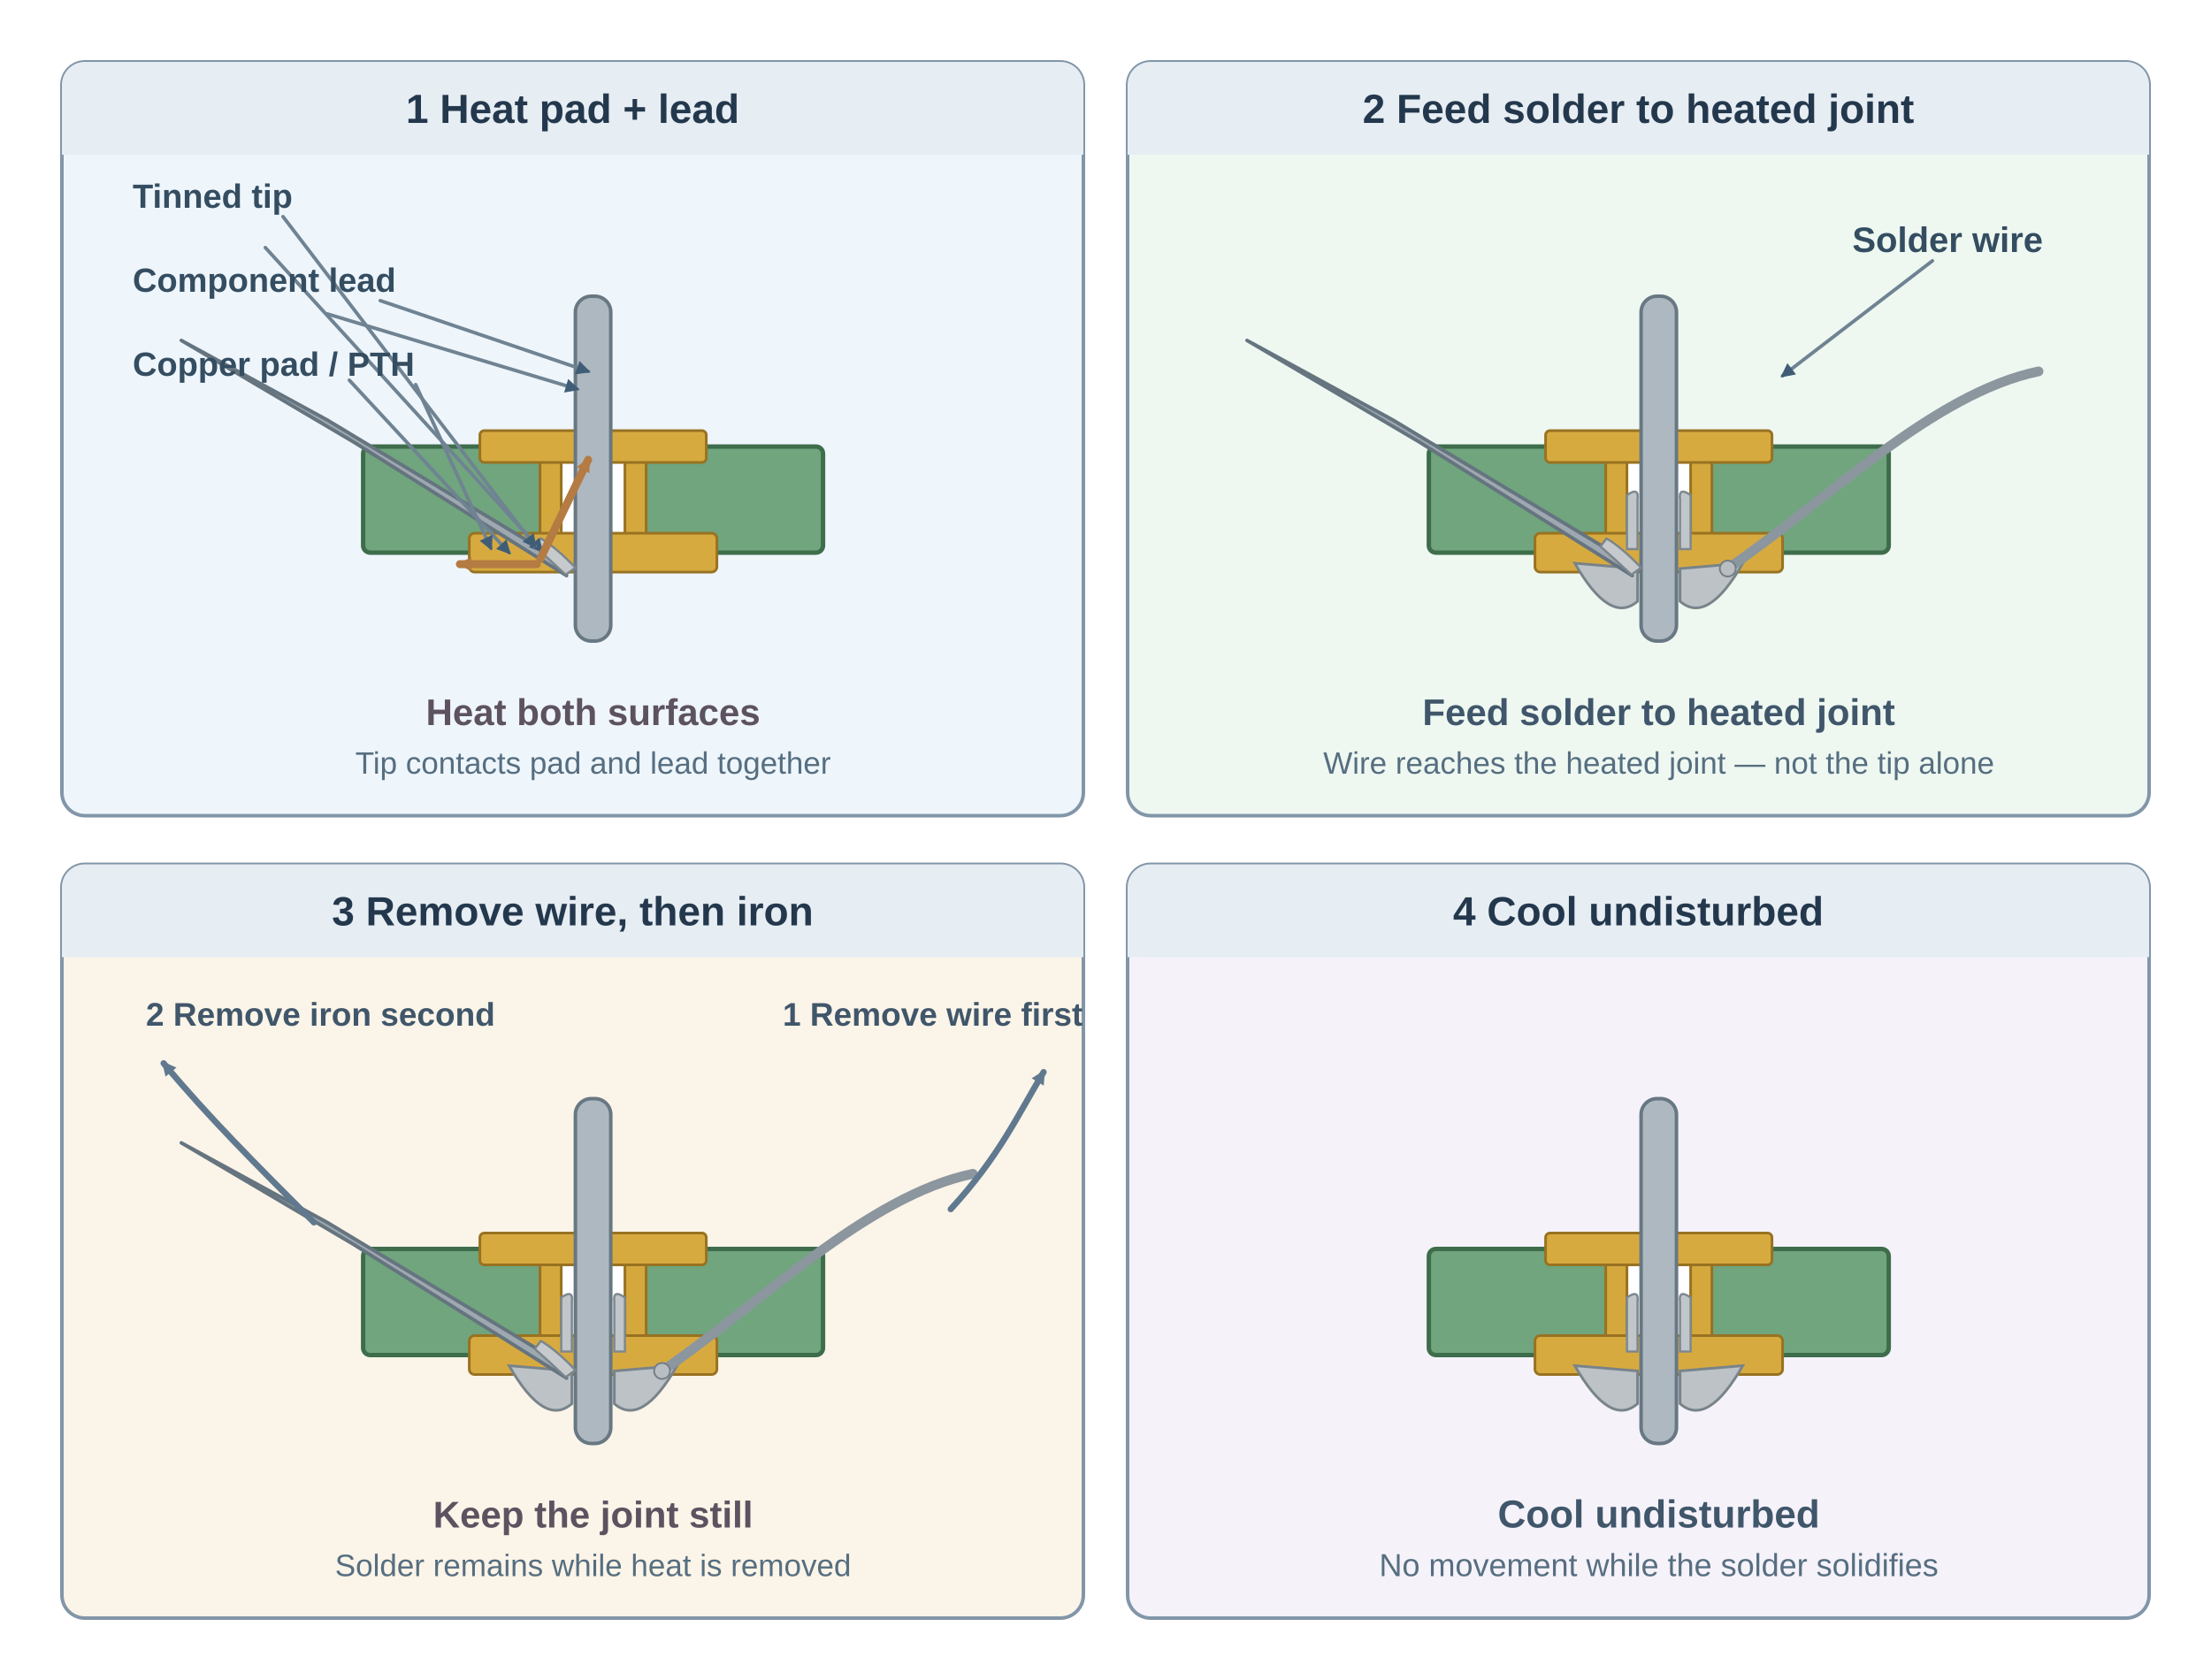
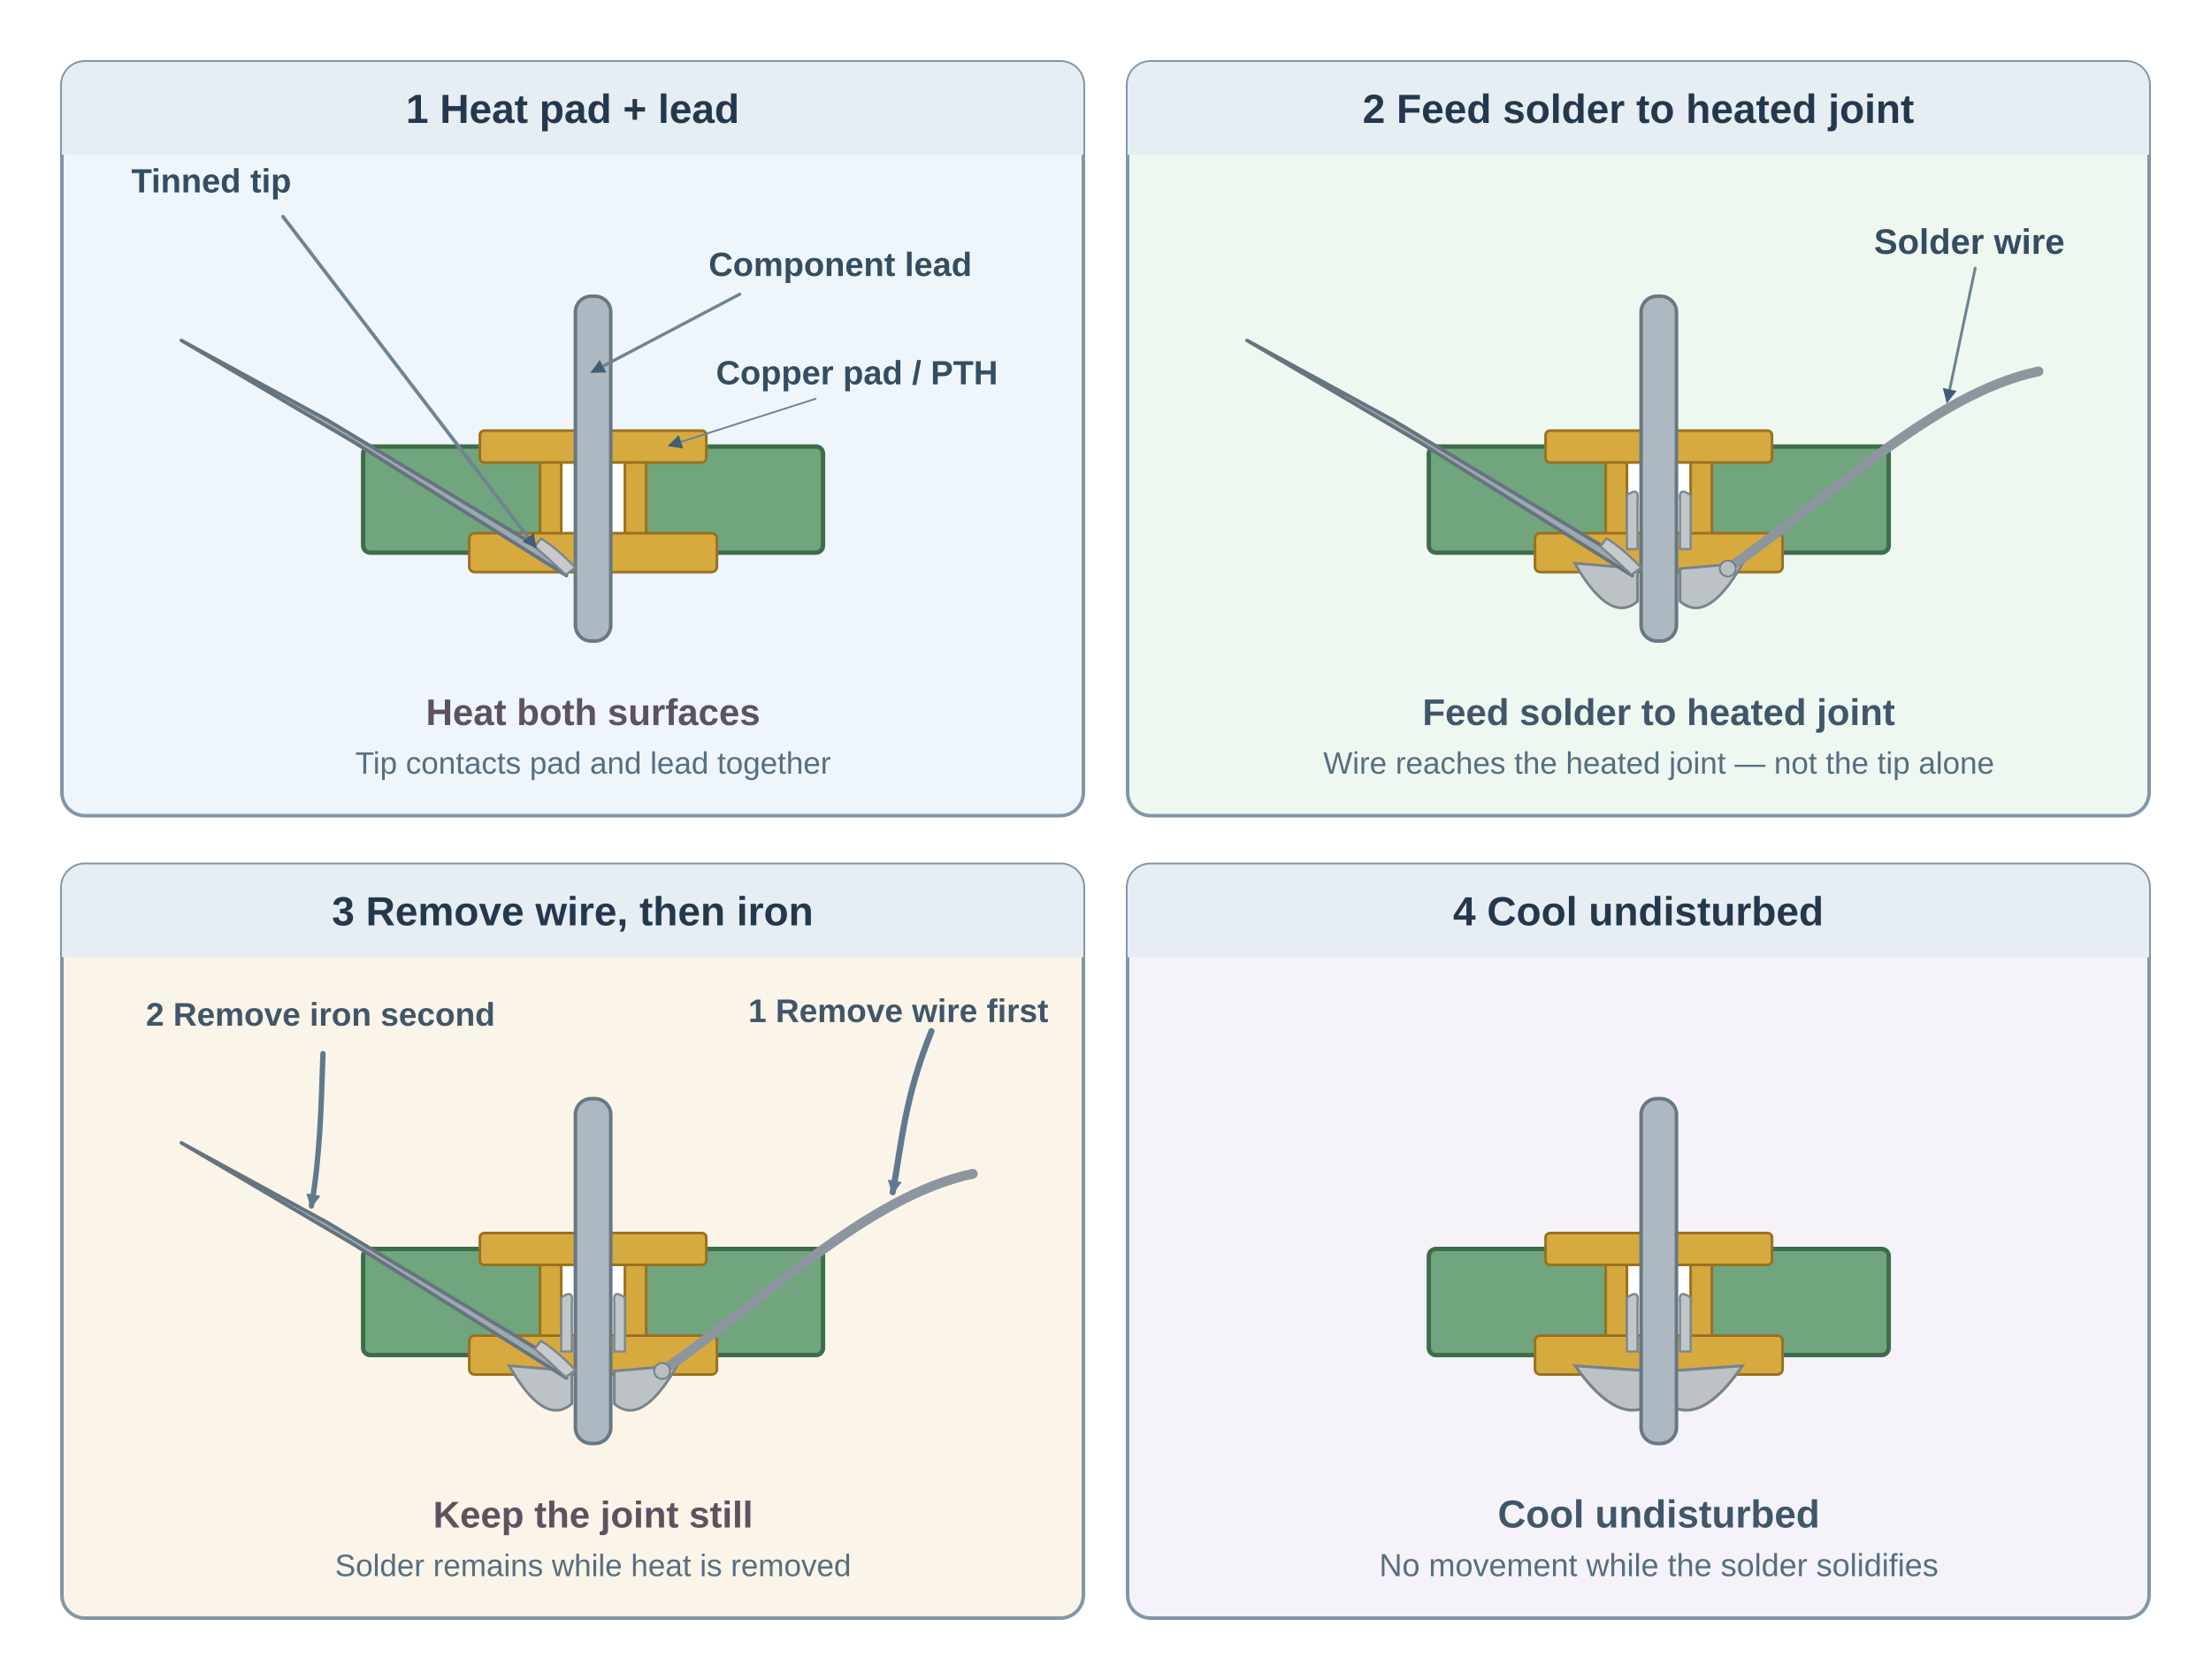
- <svg xmlns="http://www.w3.org/2000/svg" width="2500" height="1900" viewBox="0 0 2500 1900" preserveAspectRatio="xMidYMid meet">
-   <rect x="0" y="0" width="2500" height="1900" fill="#ffffff" />
-   <defs>
+ <svg xmlns="http://www.w3.org/2000/svg" width="2500" height="1900" viewBox="0 0 2500 1900" preserveAspectRatio="xMidYMid meet" version="1.1" id="svg70">
+   <rect x="0" y="0" width="2500" height="1900" fill="#ffffff" id="rect1" />
+   <defs id="defs3">
    <marker id="arrow" markerWidth="16" markerHeight="16" refX="13" refY="8" orient="auto" markerUnits="userSpaceOnUse">
-       <path d="M0,0 L16,8 L0,16 z" fill="#405d78" />
+       <path d="M0,0 L16,8 L0,16 z" fill="#405d78" id="path1" />
    </marker>
    <marker id="heat" markerWidth="16" markerHeight="16" refX="13" refY="8" orient="auto" markerUnits="userSpaceOnUse">
-       <path d="M0,0 L16,8 L0,16 z" fill="#b47b42" />
+       <path d="M0,0 L16,8 L0,16 z" fill="#b47b42" id="path2" />
    </marker>
    <marker id="motion" markerWidth="16" markerHeight="16" refX="13" refY="8" orient="auto" markerUnits="userSpaceOnUse">
-       <path d="M0,0 L16,8 L0,16 z" fill="#60798f" />
+       <path d="M0,0 L16,8 L0,16 z" fill="#60798f" id="path3" />
+     </marker>
+     <marker id="heat-3" markerWidth="16" markerHeight="16" refX="13" refY="8" orient="auto" markerUnits="userSpaceOnUse">
+       <path d="M 0,0 16,8 0,16 Z" fill="#b47b42" id="path2-9" />
    </marker>
  </defs>
-   <rect x="70" y="70" width="1155.0" height="852.5" rx="26" fill="#eef5fb" stroke="#8296a8" stroke-width="4" />
-   <rect x="70" y="70" width="1155.0" height="105" rx="26" fill="#e6edf3" />
-   <rect x="70" y="148" width="1155.0" height="27" fill="#e6edf3" />
-   <text x="647.5" y="139" font-family="Arial, Helvetica, sans-serif" font-size="46" font-weight="700" text-anchor="middle" fill="#24384d">1  Heat pad + lead</text>
-   <rect x="1275.0" y="70" width="1155.0" height="852.5" rx="26" fill="#eef8f1" stroke="#8296a8" stroke-width="4" />
-   <rect x="1275.0" y="70" width="1155.0" height="105" rx="26" fill="#e6edf3" />
-   <rect x="1275.0" y="148" width="1155.0" height="27" fill="#e6edf3" />
-   <text x="1852.5" y="139" font-family="Arial, Helvetica, sans-serif" font-size="46" font-weight="700" text-anchor="middle" fill="#24384d">2  Feed solder to heated joint</text>
-   <rect x="70" y="977.5" width="1155.0" height="852.5" rx="26" fill="#fbf4e8" stroke="#8296a8" stroke-width="4" />
-   <rect x="70" y="977.5" width="1155.0" height="105" rx="26" fill="#e6edf3" />
-   <rect x="70" y="1055.5" width="1155.0" height="27" fill="#e6edf3" />
-   <text x="647.5" y="1046.5" font-family="Arial, Helvetica, sans-serif" font-size="46" font-weight="700" text-anchor="middle" fill="#24384d">3  Remove wire, then iron</text>
-   <rect x="1275.0" y="977.5" width="1155.0" height="852.5" rx="26" fill="#f5f2fa" stroke="#8296a8" stroke-width="4" />
-   <rect x="1275.0" y="977.5" width="1155.0" height="105" rx="26" fill="#e6edf3" />
-   <rect x="1275.0" y="1055.5" width="1155.0" height="27" fill="#e6edf3" />
-   <text x="1852.5" y="1046.5" font-family="Arial, Helvetica, sans-serif" font-size="46" font-weight="700" text-anchor="middle" fill="#24384d">4  Cool undisturbed</text>
-   <rect x="410.6" y="505" width="520" height="120" rx="8" fill="#70a57e" stroke="#3e6d4b" stroke-width="5" />
-   <rect x="610.6" y="505" width="120" height="120" fill="#ffffff" />
-   <rect x="610.6" y="505" width="24" height="120" fill="#d4a83d" stroke="#987221" stroke-width="3" />
-   <rect x="706.6" y="505" width="24" height="120" fill="#d4a83d" stroke="#987221" stroke-width="3" />
-   <rect x="530.6" y="603" width="280" height="44" rx="6" fill="#d7aa40" stroke="#987221" stroke-width="3" />
-   <rect x="542.6" y="487" width="256" height="36" rx="5" fill="#d7aa40" stroke="#987221" stroke-width="3" />
-   <rect x="650.6" y="335" width="40" height="390" rx="18" fill="#aeb8c0" stroke="#687883" stroke-width="4" />
-   <path d="M205,385 L370,475 L610.6,620 L640.6,651 L400,500 Z" fill="#9ea8b0" stroke="#65747f" stroke-width="4" stroke-linejoin="round" stroke-linecap="round" />
-   <path d="M604.6,618 Q619.6,631 639.6,650 L650.6,642 Q628.6,619 611.6,609 Z" fill="#c6cacc" stroke="#7a858d" stroke-width="2.5" stroke-linejoin="round" stroke-linecap="round" />
-   <line x1="300" y1="280" x2="612.6" y2="623" stroke="#6f8392" stroke-width="4" fill="none" stroke-linecap="round" marker-end="url(#arrow)" />
-   <line x1="370" y1="355" x2="652.6" y2="440" stroke="#6f8392" stroke-width="4" fill="none" stroke-linecap="round" marker-end="url(#arrow)" />
-   <line x1="395" y1="430" x2="575.6" y2="625" stroke="#6f8392" stroke-width="4" fill="none" stroke-linecap="round" marker-end="url(#arrow)" />
-   <text x="150" y="235" font-family="Arial, Helvetica, sans-serif" font-size="38" font-weight="700" text-anchor="start" fill="#344d61">Tinned tip</text>
-   <line x1="320" y1="245" x2="605" y2="618" stroke="#6f8392" stroke-width="4" fill="none" stroke-linecap="round" marker-end="url(#arrow)" />
-   <text x="150" y="330" font-family="Arial, Helvetica, sans-serif" font-size="38" font-weight="700" text-anchor="start" fill="#344d61">Component lead</text>
-   <line x1="430" y1="340" x2="665" y2="420" stroke="#6f8392" stroke-width="4" fill="none" stroke-linecap="round" marker-end="url(#arrow)" />
-   <text x="150" y="425" font-family="Arial, Helvetica, sans-serif" font-size="38" font-weight="700" text-anchor="start" fill="#344d61">Copper pad / PTH</text>
-   <line x1="470" y1="435" x2="555" y2="620" stroke="#6f8392" stroke-width="4" fill="none" stroke-linecap="round" marker-end="url(#arrow)" />
-   <line x1="611" y1="632" x2="665" y2="520" stroke="#b47b42" stroke-width="9" fill="none" stroke-linecap="round" marker-end="url(#heat)" />
-   <line x1="607" y1="638" x2="520" y2="638" stroke="#b47b42" stroke-width="9" fill="none" stroke-linecap="round" marker-end="url(#heat)" />
-   <text x="670.6" y="820" font-family="Arial, Helvetica, sans-serif" font-size="42" font-weight="700" text-anchor="middle" fill="#5d5260">Heat both surfaces</text>
-   <text x="670.6" y="875" font-family="Arial, Helvetica, sans-serif" font-size="35" font-weight="400" text-anchor="middle" fill="#566e80">Tip contacts pad and lead together</text>
-   <rect x="1615.6" y="505" width="520" height="120" rx="8" fill="#70a57e" stroke="#3e6d4b" stroke-width="5" />
-   <rect x="1815.6" y="505" width="120" height="120" fill="#ffffff" />
-   <rect x="1815.6" y="505" width="24" height="120" fill="#d4a83d" stroke="#987221" stroke-width="3" />
-   <rect x="1911.6" y="505" width="24" height="120" fill="#d4a83d" stroke="#987221" stroke-width="3" />
-   <rect x="1735.6" y="603" width="280" height="44" rx="6" fill="#d7aa40" stroke="#987221" stroke-width="3" />
-   <rect x="1747.6" y="487" width="256" height="36" rx="5" fill="#d7aa40" stroke="#987221" stroke-width="3" />
-   <rect x="1855.6" y="335" width="40" height="390" rx="18" fill="#aeb8c0" stroke="#687883" stroke-width="4" />
-   <path d="M1780.6,637 Q1820.6,707 1851.6,680 L1851.6,643 Z" fill="#bcc2c6" stroke="#78838a" stroke-width="3" />
-   <path d="M1970.6,637 Q1930.6,707 1899.6,680 L1899.6,643 Z" fill="#bcc2c6" stroke="#78838a" stroke-width="3" />
-   <path d="M1839.6,621 L1839.6,560 Q1853.6,550 1851.6,565 L1851.6,621 Z" fill="#c1c6ca" stroke="#7d888f" stroke-width="2.5" />
-   <path d="M1899.6,621 L1899.6,565 Q1897.6,550 1911.6,560 L1911.6,621 Z" fill="#c1c6ca" stroke="#7d888f" stroke-width="2.5" />
-   <path d="M1410.0,385 L1575.0,475 L1815.6,620 L1845.6,651 L1605.0,500 Z" fill="#9ea8b0" stroke="#65747f" stroke-width="4" stroke-linejoin="round" stroke-linecap="round" />
-   <path d="M1809.6,618 Q1824.6,631 1844.6,650 L1855.6,642 Q1833.6,619 1816.6,609 Z" fill="#c6cacc" stroke="#7a858d" stroke-width="2.5" stroke-linejoin="round" stroke-linecap="round" />
-   <path d="M2305.0,420 C2185.0,445 2063.6,568 1953.6,643" fill="none" stroke="#8b969e" stroke-width="11" stroke-linejoin="round" stroke-linecap="round" />
-   <circle cx="1953.6" cy="643" r="9" fill="#b9bec2" stroke="#737e86" stroke-width="2" />
-   <text x="2310" y="285" font-family="Arial, Helvetica, sans-serif" font-size="40" font-weight="700" text-anchor="end" fill="#344d61">Solder wire</text>
-   <line x1="2185.0" y1="295" x2="2015.6" y2="425" stroke="#6f8392" stroke-width="4" fill="none" stroke-linecap="round" marker-end="url(#arrow)" />
-   <text x="1875.6" y="820" font-family="Arial, Helvetica, sans-serif" font-size="42" font-weight="700" text-anchor="middle" fill="#40566a">Feed solder to heated joint</text>
-   <text x="1875.6" y="875" font-family="Arial, Helvetica, sans-serif" font-size="35" font-weight="400" text-anchor="middle" fill="#566e80">Wire reaches the heated joint — not the tip alone</text>
-   <rect x="410.6" y="1412.5" width="520" height="120" rx="8" fill="#70a57e" stroke="#3e6d4b" stroke-width="5" />
-   <rect x="610.6" y="1412.5" width="120" height="120" fill="#ffffff" />
-   <rect x="610.6" y="1412.5" width="24" height="120" fill="#d4a83d" stroke="#987221" stroke-width="3" />
-   <rect x="706.6" y="1412.5" width="24" height="120" fill="#d4a83d" stroke="#987221" stroke-width="3" />
-   <rect x="530.6" y="1510.5" width="280" height="44" rx="6" fill="#d7aa40" stroke="#987221" stroke-width="3" />
-   <rect x="542.6" y="1394.5" width="256" height="36" rx="5" fill="#d7aa40" stroke="#987221" stroke-width="3" />
-   <rect x="650.6" y="1242.5" width="40" height="390" rx="18" fill="#aeb8c0" stroke="#687883" stroke-width="4" />
-   <path d="M575.6,1544.5 Q615.6,1614.5 646.6,1587.5 L646.6,1550.5 Z" fill="#bcc2c6" stroke="#78838a" stroke-width="3" />
-   <path d="M765.6,1544.5 Q725.6,1614.5 694.6,1587.5 L694.6,1550.5 Z" fill="#bcc2c6" stroke="#78838a" stroke-width="3" />
-   <path d="M634.6,1528.5 L634.6,1467.5 Q648.6,1457.5 646.6,1472.5 L646.6,1528.5 Z" fill="#c1c6ca" stroke="#7d888f" stroke-width="2.5" />
-   <path d="M694.6,1528.5 L694.6,1472.5 Q692.6,1457.5 706.6,1467.5 L706.6,1528.5 Z" fill="#c1c6ca" stroke="#7d888f" stroke-width="2.5" />
-   <path d="M205,1292.5 L370,1382.5 L610.6,1527.5 L640.6,1558.5 L400,1407.5 Z" fill="#9ea8b0" stroke="#65747f" stroke-width="4" stroke-linejoin="round" stroke-linecap="round" />
-   <path d="M604.6,1525.5 Q619.6,1538.5 639.6,1557.5 L650.6,1549.5 Q628.6,1526.5 611.6,1516.5 Z" fill="#c6cacc" stroke="#7a858d" stroke-width="2.5" stroke-linejoin="round" stroke-linecap="round" />
-   <path d="M1100.0,1327.5 C980.0,1352.5 858.6,1475.5 748.6,1550.5" fill="none" stroke="#8b969e" stroke-width="11" stroke-linejoin="round" stroke-linecap="round" />
-   <circle cx="748.6" cy="1550.5" r="9" fill="#b9bec2" stroke="#737e86" stroke-width="2" />
-   <path d="M1075.0,1367.5 C1130.0,1307.5 1150.0,1262.5 1180.0,1212.5" fill="none" stroke="#60798f" stroke-width="7" stroke-linejoin="round" stroke-linecap="round" marker-end="url(#motion)" />
-   <text x="885" y="1160" font-family="Arial, Helvetica, sans-serif" font-size="37" font-weight="700" text-anchor="start" fill="#40566a">1  Remove wire first</text>
-   <path d="M355,1382.5 C290,1317.5 235,1262.5 185,1202.5" fill="none" stroke="#60798f" stroke-width="7" stroke-linejoin="round" stroke-linecap="round" marker-end="url(#motion)" />
-   <text x="165" y="1160" font-family="Arial, Helvetica, sans-serif" font-size="37" font-weight="700" text-anchor="start" fill="#40566a">2  Remove iron second</text>
-   <text x="670.6" y="1727.5" font-family="Arial, Helvetica, sans-serif" font-size="42" font-weight="700" text-anchor="middle" fill="#5d5260">Keep the joint still</text>
-   <text x="670.6" y="1782.5" font-family="Arial, Helvetica, sans-serif" font-size="35" font-weight="400" text-anchor="middle" fill="#566e80">Solder remains while heat is removed</text>
-   <rect x="1615.6" y="1412.5" width="520" height="120" rx="8" fill="#70a57e" stroke="#3e6d4b" stroke-width="5" />
-   <rect x="1815.6" y="1412.5" width="120" height="120" fill="#ffffff" />
-   <rect x="1815.6" y="1412.5" width="24" height="120" fill="#d4a83d" stroke="#987221" stroke-width="3" />
-   <rect x="1911.6" y="1412.5" width="24" height="120" fill="#d4a83d" stroke="#987221" stroke-width="3" />
-   <rect x="1735.6" y="1510.5" width="280" height="44" rx="6" fill="#d7aa40" stroke="#987221" stroke-width="3" />
-   <rect x="1747.6" y="1394.5" width="256" height="36" rx="5" fill="#d7aa40" stroke="#987221" stroke-width="3" />
-   <rect x="1855.6" y="1242.5" width="40" height="390" rx="18" fill="#aeb8c0" stroke="#687883" stroke-width="4" />
-   <path d="M1780.6,1544.5 Q1820.6,1614.5 1851.6,1587.5 L1851.6,1550.5 Z" fill="#bcc2c6" stroke="#78838a" stroke-width="3" />
-   <path d="M1970.6,1544.5 Q1930.6,1614.5 1899.6,1587.5 L1899.6,1550.5 Z" fill="#bcc2c6" stroke="#78838a" stroke-width="3" />
-   <path d="M1839.6,1528.5 L1839.6,1467.5 Q1853.6,1457.5 1851.6,1472.5 L1851.6,1528.5 Z" fill="#c1c6ca" stroke="#7d888f" stroke-width="2.5" />
-   <path d="M1899.6,1528.5 L1899.6,1472.5 Q1897.6,1457.5 1911.6,1467.5 L1911.6,1528.5 Z" fill="#c1c6ca" stroke="#7d888f" stroke-width="2.5" />
-   <text x="1875.6" y="1727.5" font-family="Arial, Helvetica, sans-serif" font-size="44" font-weight="700" text-anchor="middle" fill="#40566a">Cool undisturbed</text>
-   <text x="1875.6" y="1782.5" font-family="Arial, Helvetica, sans-serif" font-size="36" font-weight="400" text-anchor="middle" fill="#566e80">No movement while the solder solidifies</text>
+   <rect x="70" y="70" width="1155.0" height="852.5" rx="26" fill="#eef5fb" stroke="#8296a8" stroke-width="4" id="rect3" />
+   <rect x="70" y="70" width="1155.0" height="105" rx="26" fill="#e6edf3" id="rect4" />
+   <rect x="70" y="148" width="1155.0" height="27" fill="#e6edf3" id="rect5" />
+   <text x="647.5" y="139" font-family="Arial, Helvetica, sans-serif" font-size="46" font-weight="700" text-anchor="middle" fill="#24384d" id="text5">1  Heat pad + lead</text>
+   <rect x="1275.0" y="70" width="1155.0" height="852.5" rx="26" fill="#eef8f1" stroke="#8296a8" stroke-width="4" id="rect6" />
+   <rect x="1275.0" y="70" width="1155.0" height="105" rx="26" fill="#e6edf3" id="rect7" />
+   <rect x="1275.0" y="148" width="1155.0" height="27" fill="#e6edf3" id="rect8" />
+   <text x="1852.5" y="139" font-family="Arial, Helvetica, sans-serif" font-size="46" font-weight="700" text-anchor="middle" fill="#24384d" id="text8">2  Feed solder to heated joint</text>
+   <rect x="70" y="977.5" width="1155.0" height="852.5" rx="26" fill="#fbf4e8" stroke="#8296a8" stroke-width="4" id="rect9" />
+   <rect x="70" y="977.5" width="1155.0" height="105" rx="26" fill="#e6edf3" id="rect10" />
+   <rect x="70" y="1055.5" width="1155.0" height="27" fill="#e6edf3" id="rect11" />
+   <text x="647.5" y="1046.5" font-family="Arial, Helvetica, sans-serif" font-size="46" font-weight="700" text-anchor="middle" fill="#24384d" id="text11">3  Remove wire, then iron</text>
+   <rect x="1275.0" y="977.5" width="1155.0" height="852.5" rx="26" fill="#f5f2fa" stroke="#8296a8" stroke-width="4" id="rect12" />
+   <rect x="1275.0" y="977.5" width="1155.0" height="105" rx="26" fill="#e6edf3" id="rect13" />
+   <rect x="1275.0" y="1055.5" width="1155.0" height="27" fill="#e6edf3" id="rect14" />
+   <text x="1852.5" y="1046.5" font-family="Arial, Helvetica, sans-serif" font-size="46" font-weight="700" text-anchor="middle" fill="#24384d" id="text14">4  Cool undisturbed</text>
+   <rect x="410.6" y="505" width="520" height="120" rx="8" fill="#70a57e" stroke="#3e6d4b" stroke-width="5" id="rect15" />
+   <rect x="610.6" y="505" width="120" height="120" fill="#ffffff" id="rect16" />
+   <rect x="610.6" y="505" width="24" height="120" fill="#d4a83d" stroke="#987221" stroke-width="3" id="rect17" />
+   <rect x="706.6" y="505" width="24" height="120" fill="#d4a83d" stroke="#987221" stroke-width="3" id="rect18" />
+   <rect x="530.6" y="603" width="280" height="44" rx="6" fill="#d7aa40" stroke="#987221" stroke-width="3" id="rect19" />
+   <rect x="542.6" y="487" width="256" height="36" rx="5" fill="#d7aa40" stroke="#987221" stroke-width="3" id="rect20" />
+   <rect x="650.6" y="335" width="40" height="390" rx="18" fill="#aeb8c0" stroke="#687883" stroke-width="4" id="rect21" />
+   <path d="M205,385 L370,475 L610.6,620 L640.6,651 L400,500 Z" fill="#9ea8b0" stroke="#65747f" stroke-width="4" stroke-linejoin="round" stroke-linecap="round" id="path21" />
+   <path d="M604.6,618 Q619.6,631 639.6,650 L650.6,642 Q628.6,619 611.6,609 Z" fill="#c6cacc" stroke="#7a858d" stroke-width="2.5" stroke-linejoin="round" stroke-linecap="round" id="path22" />
+   <line x1="922.16" y1="451.036" x2="757.644" y2="503.594" stroke="#6f8392" stroke-width="1.982" fill="none" stroke-linecap="round" marker-end="url(#arrow)" id="line24" />
+   <text x="148.553" y="217.632" font-family="Arial, Helvetica, sans-serif" font-size="38px" font-weight="700" text-anchor="start" fill="#344d61" id="text24">Tinned tip</text>
+   <line x1="320" y1="245" x2="605" y2="618" stroke="#6f8392" stroke-width="4" fill="none" stroke-linecap="round" marker-end="url(#arrow)" id="line25" />
+   <text x="801.298" y="312.1" font-family="Arial, Helvetica, sans-serif" font-size="38px" font-weight="700" text-anchor="start" fill="#344d61" id="text25">Component lead</text>
+   <line x1="836.443" y1="332.723" x2="670.296" y2="420.213" stroke="#6f8392" stroke-width="3.517" fill="none" stroke-linecap="round" marker-end="url(#arrow)" id="line26" />
+   <text x="809.56" y="434.639" font-family="Arial, Helvetica, sans-serif" font-size="38px" font-weight="700" text-anchor="start" fill="#344d61" id="text26">Copper pad / PTH</text>
+   <text x="670.6" y="820" font-family="Arial, Helvetica, sans-serif" font-size="42" font-weight="700" text-anchor="middle" fill="#5d5260" id="text29">Heat both surfaces</text>
+   <text x="670.6" y="875" font-family="Arial, Helvetica, sans-serif" font-size="35" font-weight="400" text-anchor="middle" fill="#566e80" id="text30">Tip contacts pad and lead together</text>
+   <rect x="1615.6" y="505" width="520" height="120" rx="8" fill="#70a57e" stroke="#3e6d4b" stroke-width="5" id="rect30" />
+   <rect x="1815.6" y="505" width="120" height="120" fill="#ffffff" id="rect31" />
+   <rect x="1815.6" y="505" width="24" height="120" fill="#d4a83d" stroke="#987221" stroke-width="3" id="rect32" />
+   <rect x="1911.6" y="505" width="24" height="120" fill="#d4a83d" stroke="#987221" stroke-width="3" id="rect33" />
+   <rect x="1735.6" y="603" width="280" height="44" rx="6" fill="#d7aa40" stroke="#987221" stroke-width="3" id="rect34" />
+   <rect x="1747.6" y="487" width="256" height="36" rx="5" fill="#d7aa40" stroke="#987221" stroke-width="3" id="rect35" />
+   <rect x="1855.6" y="335" width="40" height="390" rx="18" fill="#aeb8c0" stroke="#687883" stroke-width="4" id="rect36" />
+   <path d="M1780.6,637 Q1820.6,707 1851.6,680 L1851.6,643 Z" fill="#bcc2c6" stroke="#78838a" stroke-width="3" id="path36" />
+   <path d="M1970.6,637 Q1930.6,707 1899.6,680 L1899.6,643 Z" fill="#bcc2c6" stroke="#78838a" stroke-width="3" id="path37" />
+   <path d="M1839.6,621 L1839.6,560 Q1853.6,550 1851.6,565 L1851.6,621 Z" fill="#c1c6ca" stroke="#7d888f" stroke-width="2.5" id="path38" />
+   <path d="M1899.6,621 L1899.6,565 Q1897.6,550 1911.6,560 L1911.6,621 Z" fill="#c1c6ca" stroke="#7d888f" stroke-width="2.5" id="path39" />
+   <path d="M1410.0,385 L1575.0,475 L1815.6,620 L1845.6,651 L1605.0,500 Z" fill="#9ea8b0" stroke="#65747f" stroke-width="4" stroke-linejoin="round" stroke-linecap="round" id="path40" />
+   <path d="M1809.6,618 Q1824.6,631 1844.6,650 L1855.6,642 Q1833.6,619 1816.6,609 Z" fill="#c6cacc" stroke="#7a858d" stroke-width="2.5" stroke-linejoin="round" stroke-linecap="round" id="path41" />
+   <path d="M2305.0,420 C2185.0,445 2063.6,568 1953.6,643" fill="none" stroke="#8b969e" stroke-width="11" stroke-linejoin="round" stroke-linecap="round" id="path42" />
+   <circle cx="1953.6" cy="643" r="9" fill="#b9bec2" stroke="#737e86" stroke-width="2" id="circle42" />
+   <text x="2334.561" y="287.047" font-family="Arial, Helvetica, sans-serif" font-size="40px" font-weight="700" text-anchor="end" fill="#344d61" id="text42">Solder wire</text>
+   <line x1="2233.37" y1="303.189" x2="2201.88" y2="453.197" stroke="#6f8392" stroke-width="3.153" fill="none" stroke-linecap="round" marker-end="url(#arrow)" id="line42" />
+   <text x="1875.6" y="820" font-family="Arial, Helvetica, sans-serif" font-size="42" font-weight="700" text-anchor="middle" fill="#40566a" id="text43">Feed solder to heated joint</text>
+   <text x="1875.6" y="875" font-family="Arial, Helvetica, sans-serif" font-size="35" font-weight="400" text-anchor="middle" fill="#566e80" id="text44">Wire reaches the heated joint — not the tip alone</text>
+   <rect x="410.6" y="1412.5" width="520" height="120" rx="8" fill="#70a57e" stroke="#3e6d4b" stroke-width="5" id="rect44" />
+   <rect x="610.6" y="1412.5" width="120" height="120" fill="#ffffff" id="rect45" />
+   <rect x="610.6" y="1412.5" width="24" height="120" fill="#d4a83d" stroke="#987221" stroke-width="3" id="rect46" />
+   <rect x="706.6" y="1412.5" width="24" height="120" fill="#d4a83d" stroke="#987221" stroke-width="3" id="rect47" />
+   <rect x="530.6" y="1510.5" width="280" height="44" rx="6" fill="#d7aa40" stroke="#987221" stroke-width="3" id="rect48" />
+   <rect x="542.6" y="1394.5" width="256" height="36" rx="5" fill="#d7aa40" stroke="#987221" stroke-width="3" id="rect49" />
+   <rect x="650.6" y="1242.5" width="40" height="390" rx="18" fill="#aeb8c0" stroke="#687883" stroke-width="4" id="rect50" />
+   <path d="M575.6,1544.5 Q615.6,1614.5 646.6,1587.5 L646.6,1550.5 Z" fill="#bcc2c6" stroke="#78838a" stroke-width="3" id="path50" />
+   <path d="M765.6,1544.5 Q725.6,1614.5 694.6,1587.5 L694.6,1550.5 Z" fill="#bcc2c6" stroke="#78838a" stroke-width="3" id="path51" />
+   <path d="M634.6,1528.5 L634.6,1467.5 Q648.6,1457.5 646.6,1472.5 L646.6,1528.5 Z" fill="#c1c6ca" stroke="#7d888f" stroke-width="2.5" id="path52" />
+   <path d="M694.6,1528.5 L694.6,1472.5 Q692.6,1457.5 706.6,1467.5 L706.6,1528.5 Z" fill="#c1c6ca" stroke="#7d888f" stroke-width="2.5" id="path53" />
+   <path d="M205,1292.5 L370,1382.5 L610.6,1527.5 L640.6,1558.5 L400,1407.5 Z" fill="#9ea8b0" stroke="#65747f" stroke-width="4" stroke-linejoin="round" stroke-linecap="round" id="path54" />
+   <path d="M604.6,1525.5 Q619.6,1538.5 639.6,1557.5 L650.6,1549.5 Q628.6,1526.5 611.6,1516.5 Z" fill="#c6cacc" stroke="#7a858d" stroke-width="2.5" stroke-linejoin="round" stroke-linecap="round" id="path55" />
+   <path d="M1100.0,1327.5 C980.0,1352.5 858.6,1475.5 748.6,1550.5" fill="none" stroke="#8b969e" stroke-width="11" stroke-linejoin="round" stroke-linecap="round" id="path56" />
+   <circle cx="748.6" cy="1550.5" r="9" fill="#b9bec2" stroke="#737e86" stroke-width="2" id="circle56" />
+   <path d="m 1053.196,1166.24 c -30.39,75.508 -33.289,124.667 -43.792,182.023" fill="none" stroke="#60798f" stroke-width="7" stroke-linejoin="round" stroke-linecap="round" marker-end="url(#motion)" id="path57" />
+   <text x="846.111" y="1155.906" font-family="Arial, Helvetica, sans-serif" font-size="37px" font-weight="700" text-anchor="start" fill="#40566a" id="text57">1 Remove wire first</text>
+   <path d="m 365.174,1191.639 c -2.004,64.017 -3.7,118.185 -13.037,172.254" fill="none" stroke="#60798f" stroke-width="6.074" stroke-linejoin="round" stroke-linecap="round" marker-end="url(#motion)" id="path58" />
+   <text x="165" y="1160" font-family="Arial, Helvetica, sans-serif" font-size="37" font-weight="700" text-anchor="start" fill="#40566a" id="text58">2  Remove iron second</text>
+   <text x="670.6" y="1727.5" font-family="Arial, Helvetica, sans-serif" font-size="42" font-weight="700" text-anchor="middle" fill="#5d5260" id="text59">Keep the joint still</text>
+   <text x="670.6" y="1782.5" font-family="Arial, Helvetica, sans-serif" font-size="35" font-weight="400" text-anchor="middle" fill="#566e80" id="text60">Solder remains while heat is removed</text>
+   <rect x="1615.6" y="1412.5" width="520" height="120" rx="8" fill="#70a57e" stroke="#3e6d4b" stroke-width="5" id="rect60" />
+   <rect x="1815.6" y="1412.5" width="120" height="120" fill="#ffffff" id="rect61" />
+   <rect x="1815.6" y="1412.5" width="24" height="120" fill="#d4a83d" stroke="#987221" stroke-width="3" id="rect62" />
+   <rect x="1911.6" y="1412.5" width="24" height="120" fill="#d4a83d" stroke="#987221" stroke-width="3" id="rect63" />
+   <rect x="1735.6" y="1510.5" width="280" height="44" rx="6" fill="#d7aa40" stroke="#987221" stroke-width="3" id="rect64" />
+   <rect x="1747.6" y="1394.5" width="256" height="36" rx="5" fill="#d7aa40" stroke="#987221" stroke-width="3" id="rect65" />
+   <path d="m 1780.984,1544.689 q 48.947,69.473 86.88,42.676 v -36.721 z" fill="#bcc2c6" stroke="#78838a" stroke-width="3.306" id="path66" />
+   <path d="m 1970.263,1544.667 q -47.827,69.536 -84.893,42.715 v -36.755 z" fill="#bcc2c6" stroke="#78838a" stroke-width="3.27" id="path67" />
+   <path d="M1839.6,1528.5 L1839.6,1467.5 Q1853.6,1457.5 1851.6,1472.5 L1851.6,1528.5 Z" fill="#c1c6ca" stroke="#7d888f" stroke-width="2.5" id="path68" />
+   <path d="M1899.6,1528.5 L1899.6,1472.5 Q1897.6,1457.5 1911.6,1467.5 L1911.6,1528.5 Z" fill="#c1c6ca" stroke="#7d888f" stroke-width="2.5" id="path69" />
+   <text x="1875.6" y="1727.5" font-family="Arial, Helvetica, sans-serif" font-size="44" font-weight="700" text-anchor="middle" fill="#40566a" id="text69">Cool undisturbed</text>
+   <text x="1875.6" y="1782.5" font-family="Arial, Helvetica, sans-serif" font-size="36" font-weight="400" text-anchor="middle" fill="#566e80" id="text70">No movement while the solder solidifies</text>
+   <rect x="1855.6" y="1242.5" width="40" height="390" rx="18" fill="#aeb8c0" stroke="#687883" stroke-width="4" id="rect66" />
</svg>
